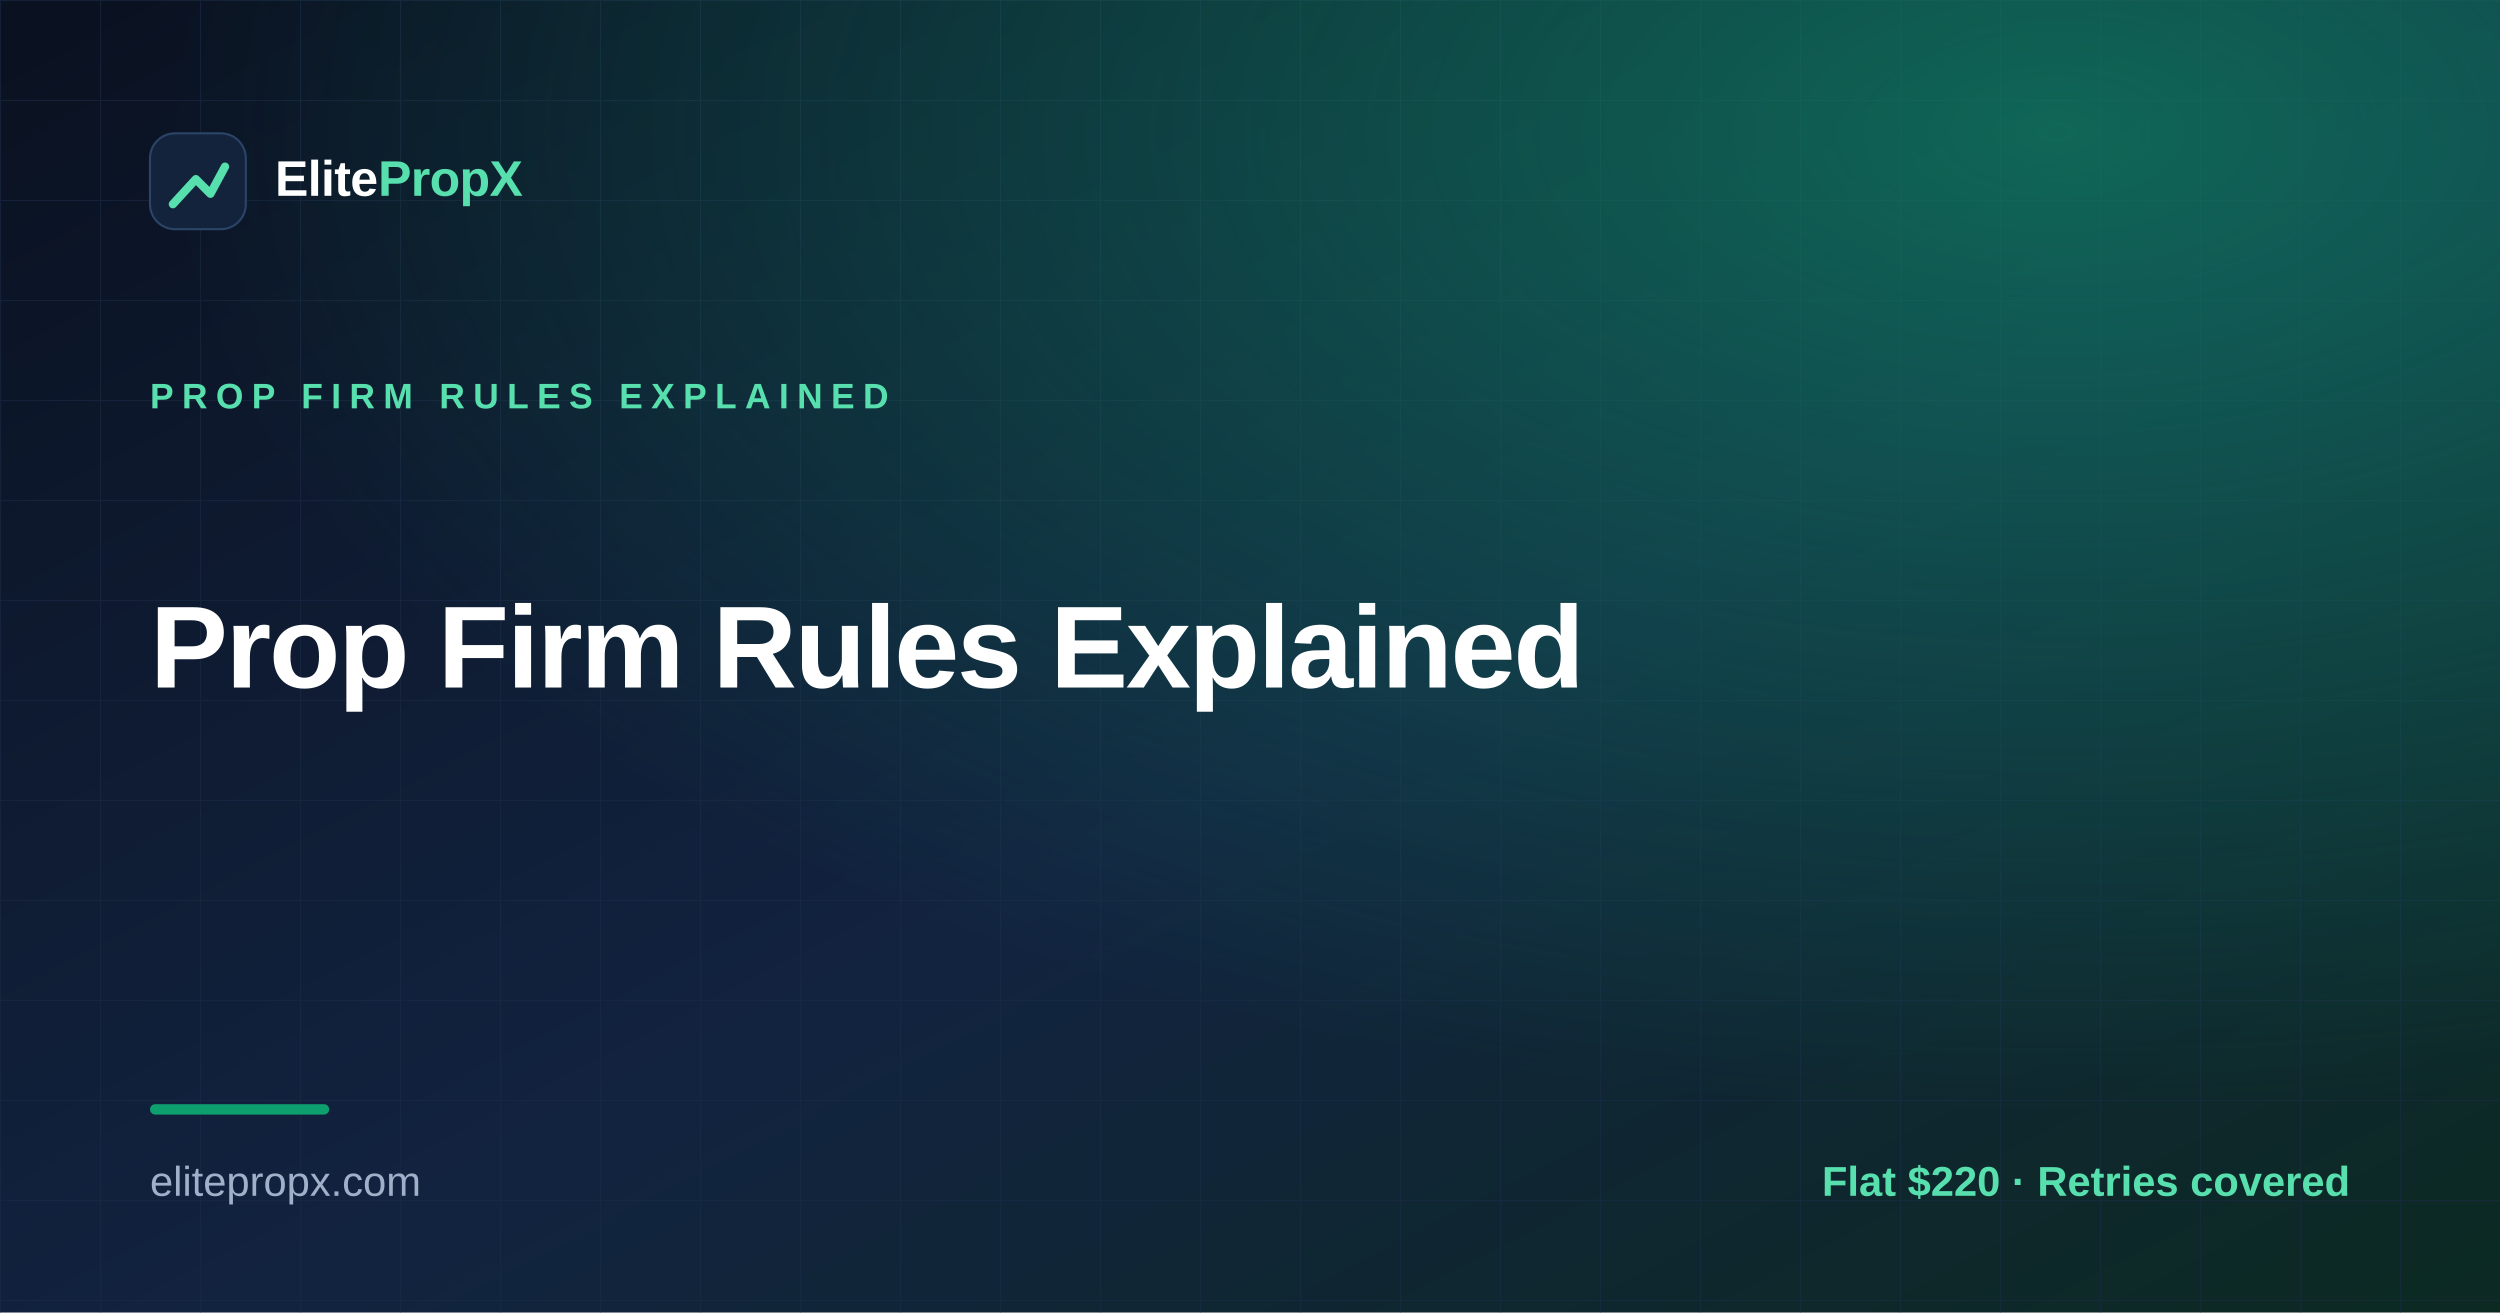
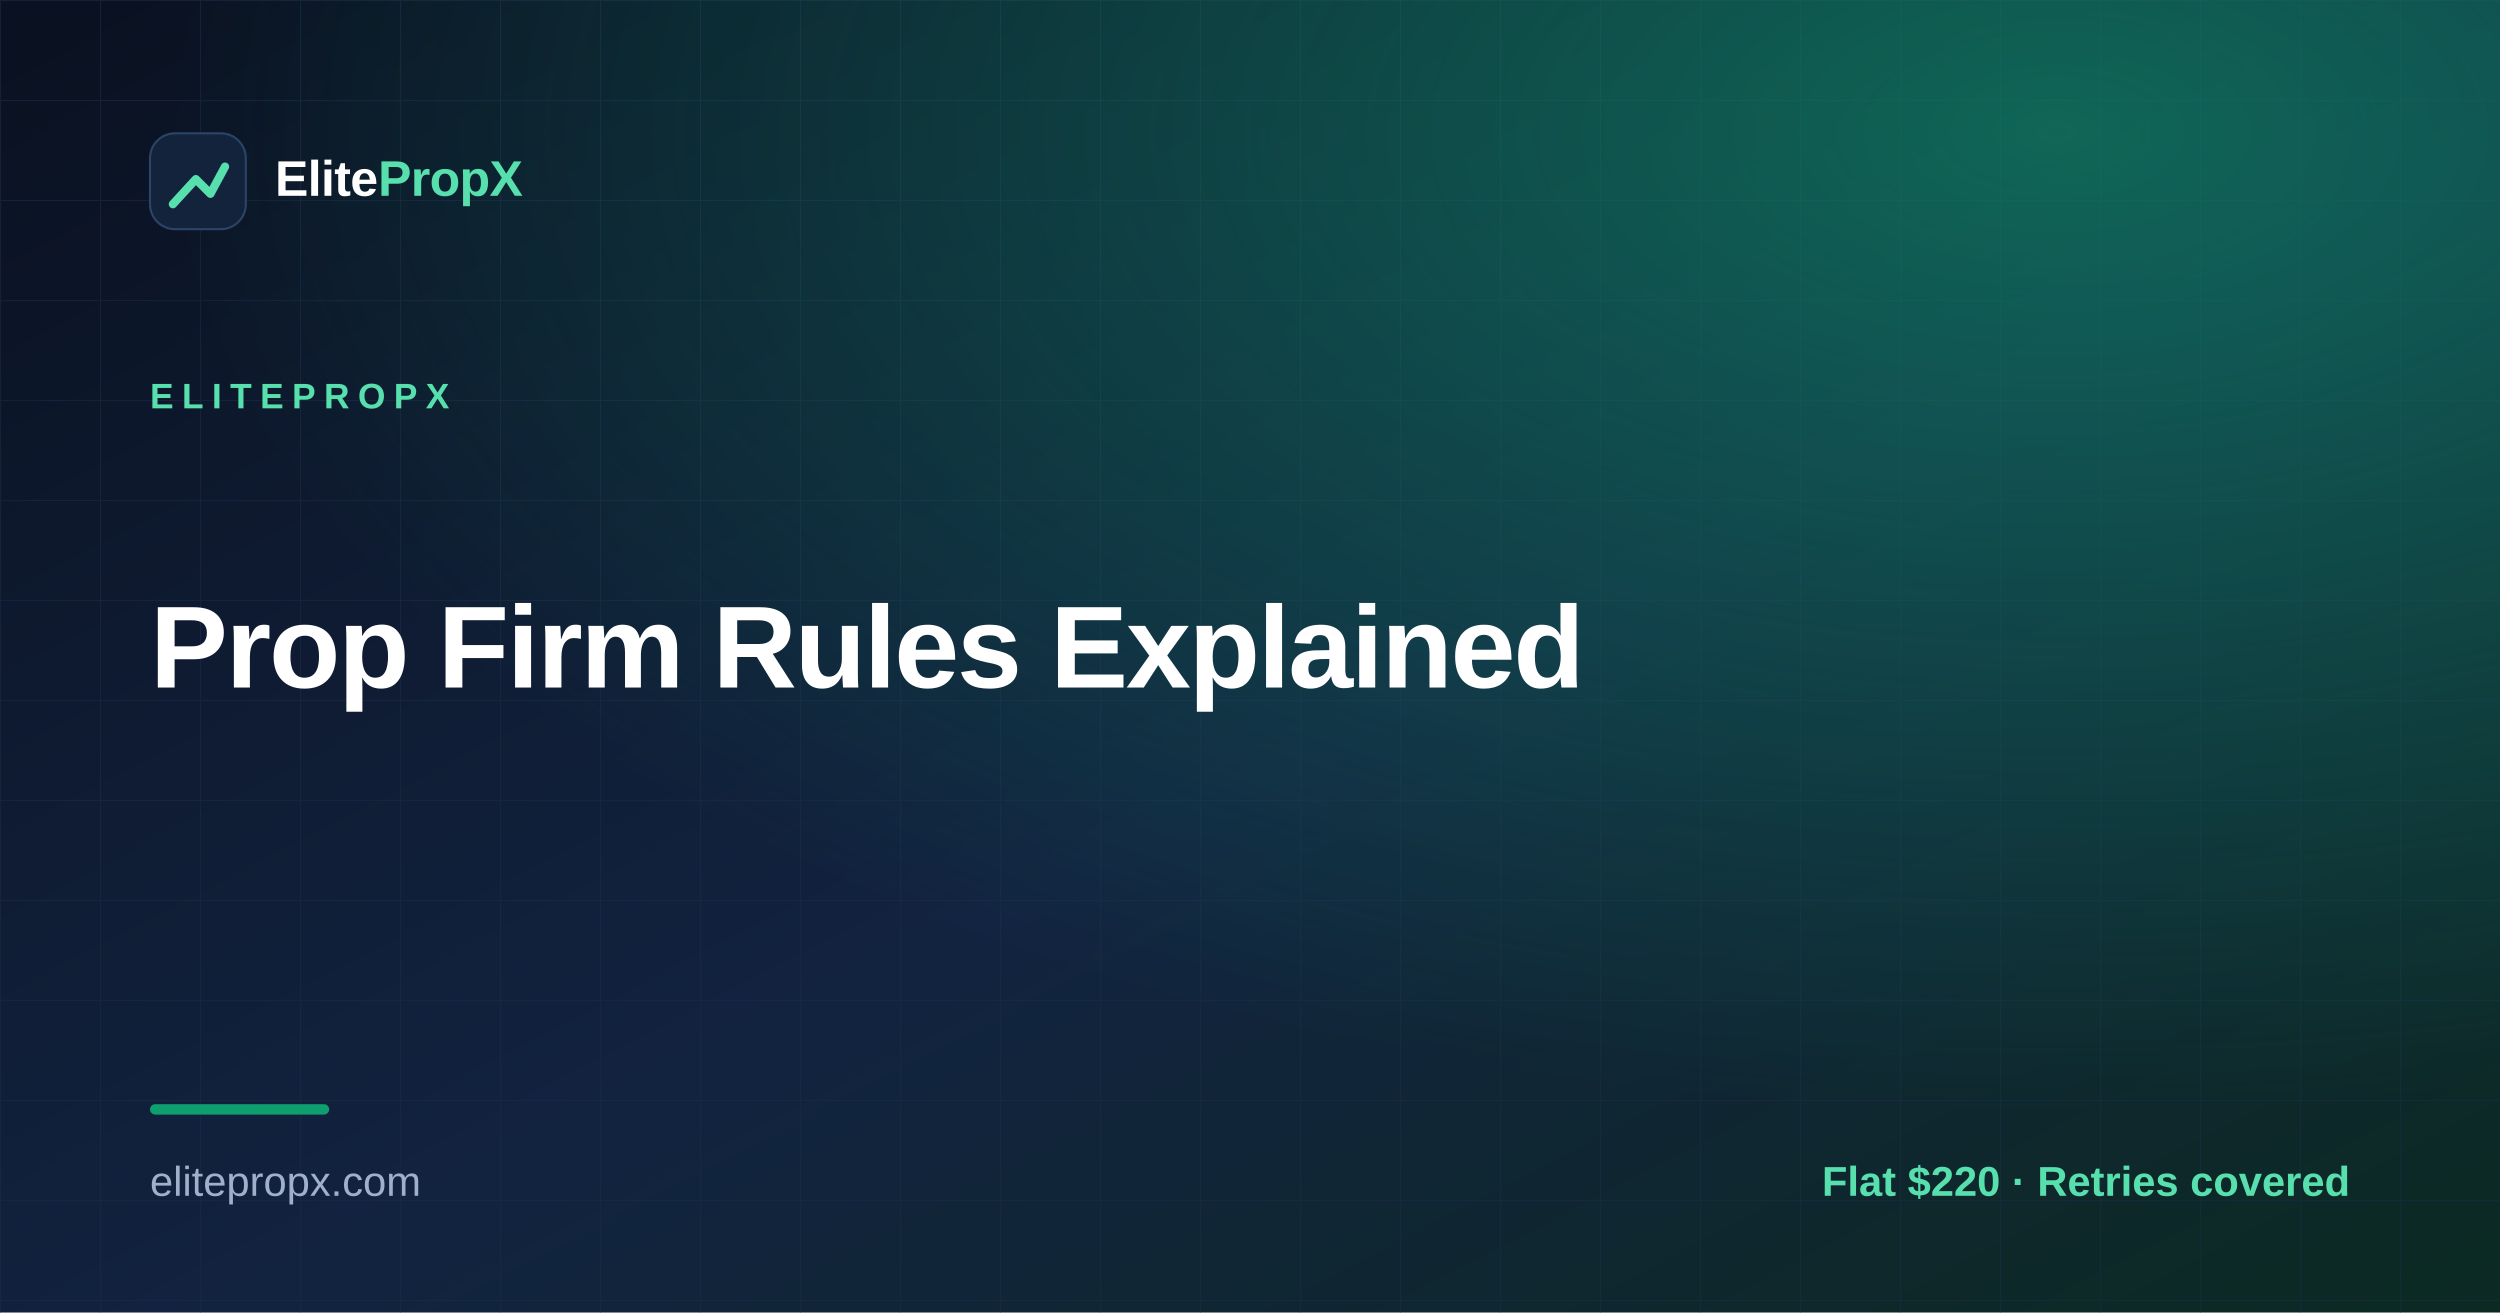
<svg xmlns="http://www.w3.org/2000/svg" width="1200" height="630" viewBox="0 0 1200 630" role="img" aria-label="Prop Firm Rules Explained" font-family="Arial, Helvetica, 'Segoe UI', sans-serif">
  <defs>
    <linearGradient id="bg" x1="0" y1="0" x2="1" y2="1">
      <stop offset="0" stop-color="#0a1120" />
      <stop offset="0.55" stop-color="#122340" />
      <stop offset="1" stop-color="#0c2a22" />
    </linearGradient>
    <radialGradient id="glow" cx="0.82" cy="0.1" r="0.75">
      <stop offset="0" stop-color="#0e9f6e" stop-opacity="0.55" />
      <stop offset="1" stop-color="#0e9f6e" stop-opacity="0" />
    </radialGradient>
    <pattern id="ogg" width="48" height="48" patternUnits="userSpaceOnUse">
      <path d="M 48 0 L 0 0 0 48" fill="none" stroke="#1b2c47" stroke-width="1" />
    </pattern>
  </defs>
  <rect width="1200" height="630" fill="url(#bg)" />
  <rect width="1200" height="630" fill="url(#ogg)" opacity="0.55" />
  <rect width="1200" height="630" fill="url(#glow)" />
  <g transform="translate(72,64)">
    <rect width="46" height="46" rx="12" fill="#13233c" stroke="#2b4467" />
    <path d="M11 34 L22 22 L29 29 L36 16" fill="none" stroke="#57e0ae" stroke-width="4" stroke-linecap="round" stroke-linejoin="round" />
  </g>
  <text x="132" y="94" font-family="Arial, Helvetica, 'Segoe UI', sans-serif" font-size="24" font-weight="800" fill="#ffffff" letter-spacing="-0.3">Elite<tspan fill="#57e0ae">PropX</tspan>
  </text>
-   <text x="72" y="196" font-family="Arial, Helvetica, 'Segoe UI', sans-serif" font-size="17" font-weight="800" fill="#57e0ae" letter-spacing="4">PROP FIRM RULES EXPLAINED</text>
+   <text x="72" y="196" font-family="Arial, Helvetica, 'Segoe UI', sans-serif" font-size="17" font-weight="800" fill="#57e0ae" letter-spacing="4">ELITEPROPX</text>
  <text x="72" y="330" font-family="Arial, Helvetica, 'Segoe UI', sans-serif" font-size="56" font-weight="800" fill="#ffffff" letter-spacing="-1">Prop Firm Rules Explained</text>
  <rect x="72" y="530" width="86" height="5" rx="2.5" fill="#0e9f6e" />
  <text x="72" y="574" font-family="Arial, Helvetica, 'Segoe UI', sans-serif" font-size="20" fill="#9fb0c9">elitepropx.com</text>
  <text x="1128" y="574" font-family="Arial, Helvetica, 'Segoe UI', sans-serif" font-size="20" font-weight="700" fill="#57e0ae" text-anchor="end">Flat $220 · Retries covered</text>
</svg>
